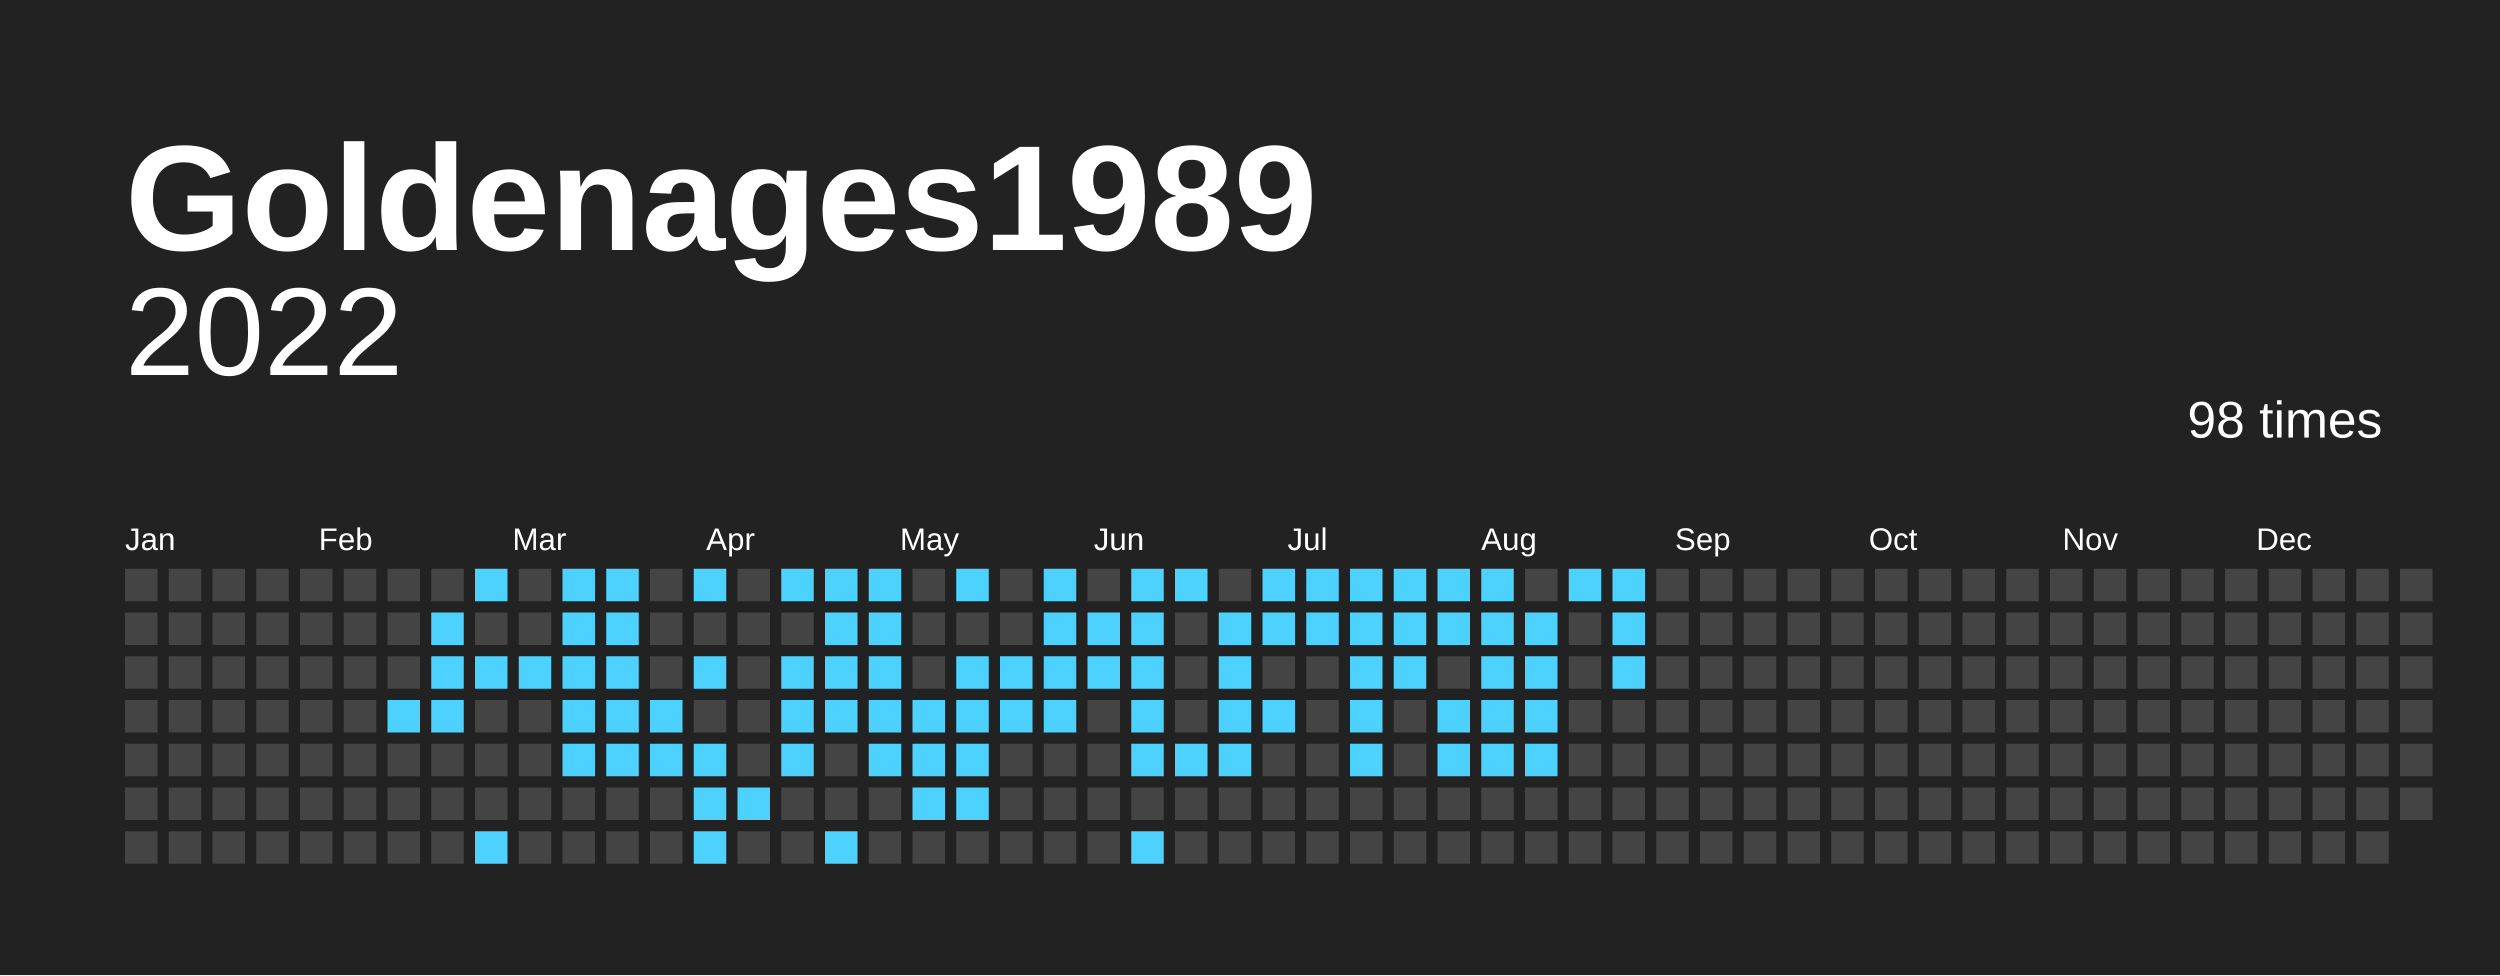
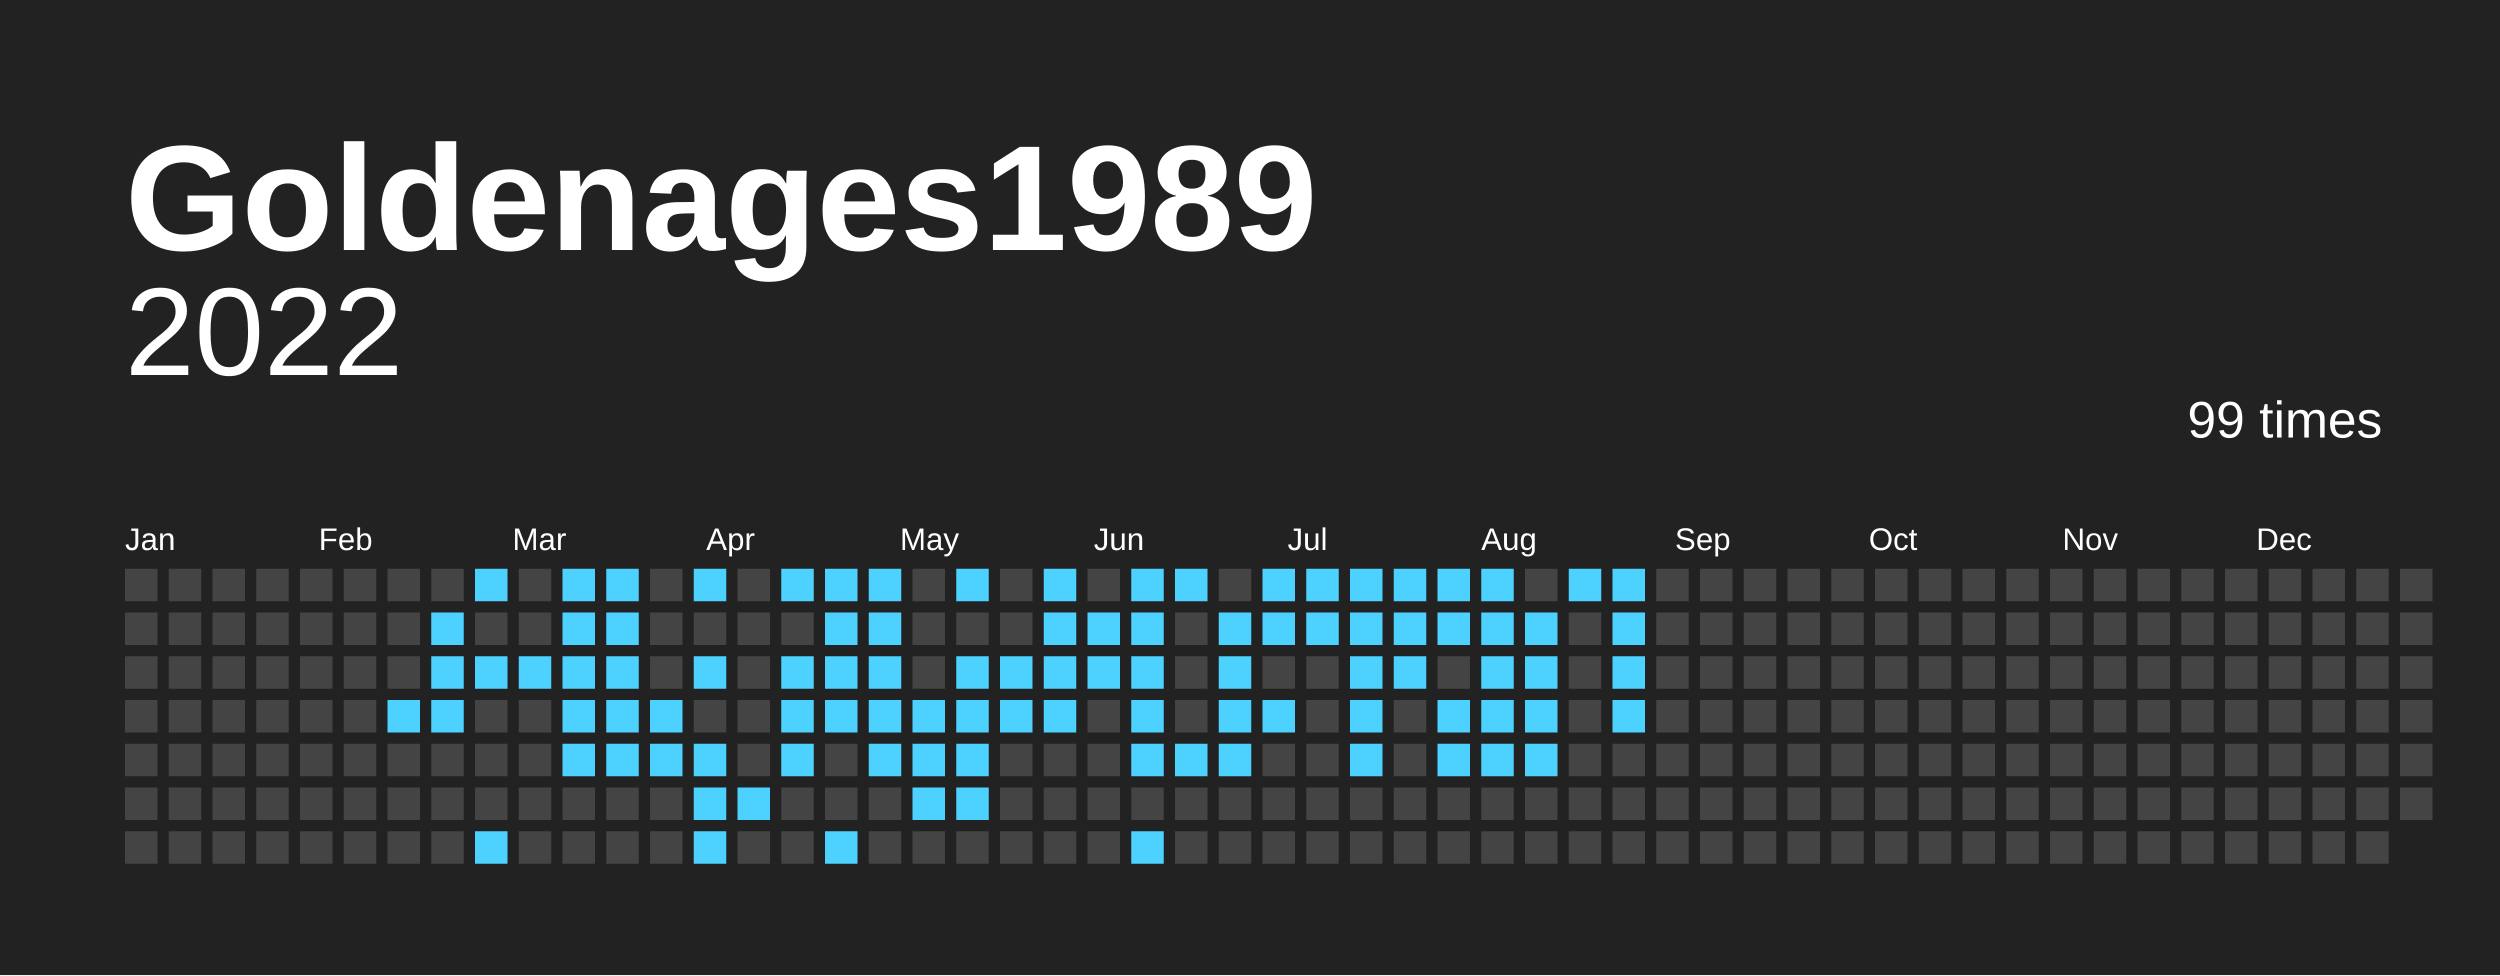
<svg xmlns="http://www.w3.org/2000/svg" baseProfile="full" height="78mm" version="1.1" viewBox="0,0,200,78" width="200mm">
  <defs />
  <rect fill="#222222" height="78" width="200" x="0" y="0" />
  <text fill="#FFFFFF" style="font-size:12px; font-family:Arial; font-weight:bold;" x="10" y="20">Goldenages1989</text>
  <text alignment-baseline="hanging" fill="#FFFFFF" style="font-size:10.0px; font-family:Arial;" x="10" y="30">2022</text>
-   <text alignment-baseline="hanging" fill="#FFFFFF" style="font-size:4.125px; font-family:Arial;" x="175" y="35">98 times</text>
+   <text alignment-baseline="hanging" fill="#FFFFFF" style="font-size:4.125px; font-family:Arial;" x="175" y="35">99 times</text>
  <text fill="#FFFFFF" style="font-size:2.5px; font-family:Arial" x="10.0" y="44">Jan</text>
  <text fill="#FFFFFF" style="font-size:2.5px; font-family:Arial" x="25.5" y="44">Feb</text>
  <text fill="#FFFFFF" style="font-size:2.5px; font-family:Arial" x="41.0" y="44">Mar</text>
  <text fill="#FFFFFF" style="font-size:2.5px; font-family:Arial" x="56.5" y="44">Apr</text>
  <text fill="#FFFFFF" style="font-size:2.5px; font-family:Arial" x="72.0" y="44">May</text>
  <text fill="#FFFFFF" style="font-size:2.5px; font-family:Arial" x="87.5" y="44">Jun</text>
  <text fill="#FFFFFF" style="font-size:2.5px; font-family:Arial" x="103.0" y="44">Jul</text>
  <text fill="#FFFFFF" style="font-size:2.5px; font-family:Arial" x="118.5" y="44">Aug</text>
  <text fill="#FFFFFF" style="font-size:2.5px; font-family:Arial" x="134.0" y="44">Sep</text>
  <text fill="#FFFFFF" style="font-size:2.5px; font-family:Arial" x="149.5" y="44">Oct</text>
  <text fill="#FFFFFF" style="font-size:2.5px; font-family:Arial" x="165.0" y="44">Nov</text>
  <text fill="#FFFFFF" style="font-size:2.5px; font-family:Arial" x="180.5" y="44">Dec</text>
  <rect fill="#444444" height="2.6" width="2.6" x="10.0" y="45.5" />
  <rect fill="#444444" height="2.6" width="2.6" x="10.0" y="49.0" />
  <rect fill="#444444" height="2.6" width="2.6" x="10.0" y="52.5" />
  <rect fill="#444444" height="2.6" width="2.6" x="10.0" y="56.0" />
  <rect fill="#444444" height="2.6" width="2.6" x="10.0" y="59.5" />
  <rect fill="#444444" height="2.6" width="2.6" x="10.0" y="63.0" />
  <rect fill="#444444" height="2.6" width="2.6" x="10.0" y="66.5" />
  <rect fill="#444444" height="2.6" width="2.6" x="13.5" y="45.5" />
  <rect fill="#444444" height="2.6" width="2.6" x="13.5" y="49.0" />
  <rect fill="#444444" height="2.6" width="2.6" x="13.5" y="52.5" />
  <rect fill="#444444" height="2.6" width="2.6" x="13.5" y="56.0" />
  <rect fill="#444444" height="2.6" width="2.6" x="13.5" y="59.5" />
  <rect fill="#444444" height="2.6" width="2.6" x="13.5" y="63.0" />
  <rect fill="#444444" height="2.6" width="2.6" x="13.5" y="66.5" />
  <rect fill="#444444" height="2.6" width="2.6" x="17.0" y="45.5" />
  <rect fill="#444444" height="2.6" width="2.6" x="17.0" y="49.0" />
  <rect fill="#444444" height="2.6" width="2.6" x="17.0" y="52.5" />
  <rect fill="#444444" height="2.6" width="2.6" x="17.0" y="56.0" />
  <rect fill="#444444" height="2.6" width="2.6" x="17.0" y="59.5" />
  <rect fill="#444444" height="2.6" width="2.6" x="17.0" y="63.0" />
  <rect fill="#444444" height="2.6" width="2.6" x="17.0" y="66.5" />
  <rect fill="#444444" height="2.6" width="2.6" x="20.5" y="45.5" />
  <rect fill="#444444" height="2.6" width="2.6" x="20.5" y="49.0" />
  <rect fill="#444444" height="2.6" width="2.6" x="20.5" y="52.5" />
  <rect fill="#444444" height="2.6" width="2.6" x="20.5" y="56.0" />
  <rect fill="#444444" height="2.6" width="2.6" x="20.5" y="59.5" />
  <rect fill="#444444" height="2.6" width="2.6" x="20.5" y="63.0" />
  <rect fill="#444444" height="2.6" width="2.6" x="20.5" y="66.5" />
  <rect fill="#444444" height="2.6" width="2.6" x="24.0" y="45.5" />
  <rect fill="#444444" height="2.6" width="2.6" x="24.0" y="49.0" />
  <rect fill="#444444" height="2.6" width="2.6" x="24.0" y="52.5" />
  <rect fill="#444444" height="2.6" width="2.6" x="24.0" y="56.0" />
  <rect fill="#444444" height="2.6" width="2.6" x="24.0" y="59.5" />
  <rect fill="#444444" height="2.6" width="2.6" x="24.0" y="63.0" />
  <rect fill="#444444" height="2.6" width="2.6" x="24.0" y="66.5" />
  <rect fill="#444444" height="2.6" width="2.6" x="27.5" y="45.5" />
  <rect fill="#444444" height="2.6" width="2.6" x="27.5" y="49.0" />
  <rect fill="#444444" height="2.6" width="2.6" x="27.5" y="52.5" />
  <rect fill="#444444" height="2.6" width="2.6" x="27.5" y="56.0" />
  <rect fill="#444444" height="2.6" width="2.6" x="27.5" y="59.5" />
  <rect fill="#444444" height="2.6" width="2.6" x="27.5" y="63.0" />
  <rect fill="#444444" height="2.6" width="2.6" x="27.5" y="66.5" />
  <rect fill="#444444" height="2.6" width="2.6" x="31.0" y="45.5" />
  <rect fill="#444444" height="2.6" width="2.6" x="31.0" y="49.0" />
  <rect fill="#444444" height="2.6" width="2.6" x="31.0" y="52.5" />
  <rect fill="#4DD2FF" height="2.6" width="2.6" x="31.0" y="56.0" />
  <rect fill="#444444" height="2.6" width="2.6" x="31.0" y="59.5" />
  <rect fill="#444444" height="2.6" width="2.6" x="31.0" y="63.0" />
  <rect fill="#444444" height="2.6" width="2.6" x="31.0" y="66.5" />
  <rect fill="#444444" height="2.6" width="2.6" x="34.5" y="45.5" />
  <rect fill="#4DD2FF" height="2.6" width="2.6" x="34.5" y="49.0" />
  <rect fill="#4DD2FF" height="2.6" width="2.6" x="34.5" y="52.5" />
  <rect fill="#4DD2FF" height="2.6" width="2.6" x="34.5" y="56.0" />
  <rect fill="#444444" height="2.6" width="2.6" x="34.5" y="59.5" />
  <rect fill="#444444" height="2.6" width="2.6" x="34.5" y="63.0" />
  <rect fill="#444444" height="2.6" width="2.6" x="34.5" y="66.5" />
  <rect fill="#4DD2FF" height="2.6" width="2.6" x="38.0" y="45.5" />
  <rect fill="#444444" height="2.6" width="2.6" x="38.0" y="49.0" />
  <rect fill="#4DD2FF" height="2.6" width="2.6" x="38.0" y="52.5" />
  <rect fill="#444444" height="2.6" width="2.6" x="38.0" y="56.0" />
  <rect fill="#444444" height="2.6" width="2.6" x="38.0" y="59.5" />
  <rect fill="#444444" height="2.6" width="2.6" x="38.0" y="63.0" />
  <rect fill="#4DD2FF" height="2.6" width="2.6" x="38.0" y="66.5" />
  <rect fill="#444444" height="2.6" width="2.6" x="41.5" y="45.5" />
  <rect fill="#444444" height="2.6" width="2.6" x="41.5" y="49.0" />
  <rect fill="#4DD2FF" height="2.6" width="2.6" x="41.5" y="52.5" />
  <rect fill="#444444" height="2.6" width="2.6" x="41.5" y="56.0" />
  <rect fill="#444444" height="2.6" width="2.6" x="41.5" y="59.5" />
  <rect fill="#444444" height="2.6" width="2.6" x="41.5" y="63.0" />
  <rect fill="#444444" height="2.6" width="2.6" x="41.5" y="66.5" />
  <rect fill="#4DD2FF" height="2.6" width="2.6" x="45.0" y="45.5" />
  <rect fill="#4DD2FF" height="2.6" width="2.6" x="45.0" y="49.0" />
  <rect fill="#4DD2FF" height="2.6" width="2.6" x="45.0" y="52.5" />
  <rect fill="#4DD2FF" height="2.6" width="2.6" x="45.0" y="56.0" />
  <rect fill="#4DD2FF" height="2.6" width="2.6" x="45.0" y="59.5" />
  <rect fill="#444444" height="2.6" width="2.6" x="45.0" y="63.0" />
  <rect fill="#444444" height="2.6" width="2.6" x="45.0" y="66.5" />
  <rect fill="#4DD2FF" height="2.6" width="2.6" x="48.5" y="45.5" />
  <rect fill="#4DD2FF" height="2.6" width="2.6" x="48.5" y="49.0" />
  <rect fill="#4DD2FF" height="2.6" width="2.6" x="48.5" y="52.5" />
  <rect fill="#4DD2FF" height="2.6" width="2.6" x="48.5" y="56.0" />
  <rect fill="#4DD2FF" height="2.6" width="2.6" x="48.5" y="59.5" />
  <rect fill="#444444" height="2.6" width="2.6" x="48.5" y="63.0" />
  <rect fill="#444444" height="2.6" width="2.6" x="48.5" y="66.5" />
  <rect fill="#444444" height="2.6" width="2.6" x="52.0" y="45.5" />
  <rect fill="#444444" height="2.6" width="2.6" x="52.0" y="49.0" />
  <rect fill="#444444" height="2.6" width="2.6" x="52.0" y="52.5" />
  <rect fill="#4DD2FF" height="2.6" width="2.6" x="52.0" y="56.0" />
  <rect fill="#4DD2FF" height="2.6" width="2.6" x="52.0" y="59.5" />
  <rect fill="#444444" height="2.6" width="2.6" x="52.0" y="63.0" />
  <rect fill="#444444" height="2.6" width="2.6" x="52.0" y="66.5" />
  <rect fill="#4DD2FF" height="2.6" width="2.6" x="55.5" y="45.5" />
  <rect fill="#444444" height="2.6" width="2.6" x="55.5" y="49.0" />
  <rect fill="#4DD2FF" height="2.6" width="2.6" x="55.5" y="52.5" />
  <rect fill="#444444" height="2.6" width="2.6" x="55.5" y="56.0" />
  <rect fill="#4DD2FF" height="2.6" width="2.6" x="55.5" y="59.5" />
  <rect fill="#4DD2FF" height="2.6" width="2.6" x="55.5" y="63.0" />
  <rect fill="#4DD2FF" height="2.6" width="2.6" x="55.5" y="66.5" />
  <rect fill="#444444" height="2.6" width="2.6" x="59.0" y="45.5" />
  <rect fill="#444444" height="2.6" width="2.6" x="59.0" y="49.0" />
  <rect fill="#444444" height="2.6" width="2.6" x="59.0" y="52.5" />
  <rect fill="#444444" height="2.6" width="2.6" x="59.0" y="56.0" />
  <rect fill="#444444" height="2.6" width="2.6" x="59.0" y="59.5" />
  <rect fill="#4DD2FF" height="2.6" width="2.6" x="59.0" y="63.0" />
  <rect fill="#444444" height="2.6" width="2.6" x="59.0" y="66.5" />
  <rect fill="#4DD2FF" height="2.6" width="2.6" x="62.5" y="45.5" />
  <rect fill="#444444" height="2.6" width="2.6" x="62.5" y="49.0" />
  <rect fill="#4DD2FF" height="2.6" width="2.6" x="62.5" y="52.5" />
  <rect fill="#4DD2FF" height="2.6" width="2.6" x="62.5" y="56.0" />
  <rect fill="#4DD2FF" height="2.6" width="2.6" x="62.5" y="59.5" />
  <rect fill="#444444" height="2.6" width="2.6" x="62.5" y="63.0" />
  <rect fill="#444444" height="2.6" width="2.6" x="62.5" y="66.5" />
  <rect fill="#4DD2FF" height="2.6" width="2.6" x="66.0" y="45.5" />
  <rect fill="#4DD2FF" height="2.6" width="2.6" x="66.0" y="49.0" />
  <rect fill="#4DD2FF" height="2.6" width="2.6" x="66.0" y="52.5" />
  <rect fill="#4DD2FF" height="2.6" width="2.6" x="66.0" y="56.0" />
  <rect fill="#444444" height="2.6" width="2.6" x="66.0" y="59.5" />
  <rect fill="#444444" height="2.6" width="2.6" x="66.0" y="63.0" />
  <rect fill="#4DD2FF" height="2.6" width="2.6" x="66.0" y="66.5" />
  <rect fill="#4DD2FF" height="2.6" width="2.6" x="69.5" y="45.5" />
  <rect fill="#4DD2FF" height="2.6" width="2.6" x="69.5" y="49.0" />
  <rect fill="#4DD2FF" height="2.6" width="2.6" x="69.5" y="52.5" />
  <rect fill="#4DD2FF" height="2.6" width="2.6" x="69.5" y="56.0" />
  <rect fill="#4DD2FF" height="2.6" width="2.6" x="69.5" y="59.5" />
  <rect fill="#444444" height="2.6" width="2.6" x="69.5" y="63.0" />
  <rect fill="#444444" height="2.6" width="2.6" x="69.5" y="66.5" />
  <rect fill="#444444" height="2.6" width="2.6" x="73.0" y="45.5" />
  <rect fill="#444444" height="2.6" width="2.6" x="73.0" y="49.0" />
  <rect fill="#444444" height="2.6" width="2.6" x="73.0" y="52.5" />
  <rect fill="#4DD2FF" height="2.6" width="2.6" x="73.0" y="56.0" />
  <rect fill="#4DD2FF" height="2.6" width="2.6" x="73.0" y="59.5" />
  <rect fill="#4DD2FF" height="2.6" width="2.6" x="73.0" y="63.0" />
  <rect fill="#444444" height="2.6" width="2.6" x="73.0" y="66.5" />
  <rect fill="#4DD2FF" height="2.6" width="2.6" x="76.5" y="45.5" />
  <rect fill="#444444" height="2.6" width="2.6" x="76.5" y="49.0" />
  <rect fill="#4DD2FF" height="2.6" width="2.6" x="76.5" y="52.5" />
  <rect fill="#4DD2FF" height="2.6" width="2.6" x="76.5" y="56.0" />
  <rect fill="#4DD2FF" height="2.6" width="2.6" x="76.5" y="59.5" />
  <rect fill="#4DD2FF" height="2.6" width="2.6" x="76.5" y="63.0" />
  <rect fill="#444444" height="2.6" width="2.6" x="76.5" y="66.5" />
  <rect fill="#444444" height="2.6" width="2.6" x="80.0" y="45.5" />
  <rect fill="#444444" height="2.6" width="2.6" x="80.0" y="49.0" />
  <rect fill="#4DD2FF" height="2.6" width="2.6" x="80.0" y="52.5" />
  <rect fill="#4DD2FF" height="2.6" width="2.6" x="80.0" y="56.0" />
  <rect fill="#444444" height="2.6" width="2.6" x="80.0" y="59.5" />
  <rect fill="#444444" height="2.6" width="2.6" x="80.0" y="63.0" />
  <rect fill="#444444" height="2.6" width="2.6" x="80.0" y="66.5" />
  <rect fill="#4DD2FF" height="2.6" width="2.6" x="83.5" y="45.5" />
  <rect fill="#4DD2FF" height="2.6" width="2.6" x="83.5" y="49.0" />
  <rect fill="#4DD2FF" height="2.6" width="2.6" x="83.5" y="52.5" />
  <rect fill="#4DD2FF" height="2.6" width="2.6" x="83.5" y="56.0" />
  <rect fill="#444444" height="2.6" width="2.6" x="83.5" y="59.5" />
  <rect fill="#444444" height="2.6" width="2.6" x="83.5" y="63.0" />
  <rect fill="#444444" height="2.6" width="2.6" x="83.5" y="66.5" />
  <rect fill="#444444" height="2.6" width="2.6" x="87.0" y="45.5" />
  <rect fill="#4DD2FF" height="2.6" width="2.6" x="87.0" y="49.0" />
  <rect fill="#4DD2FF" height="2.6" width="2.6" x="87.0" y="52.5" />
  <rect fill="#444444" height="2.6" width="2.6" x="87.0" y="56.0" />
  <rect fill="#444444" height="2.6" width="2.6" x="87.0" y="59.5" />
  <rect fill="#444444" height="2.6" width="2.6" x="87.0" y="63.0" />
  <rect fill="#444444" height="2.6" width="2.6" x="87.0" y="66.5" />
  <rect fill="#4DD2FF" height="2.6" width="2.6" x="90.5" y="45.5" />
  <rect fill="#4DD2FF" height="2.6" width="2.6" x="90.5" y="49.0" />
  <rect fill="#4DD2FF" height="2.6" width="2.6" x="90.5" y="52.5" />
  <rect fill="#4DD2FF" height="2.6" width="2.6" x="90.5" y="56.0" />
  <rect fill="#4DD2FF" height="2.6" width="2.6" x="90.5" y="59.5" />
  <rect fill="#444444" height="2.6" width="2.6" x="90.5" y="63.0" />
  <rect fill="#4DD2FF" height="2.6" width="2.6" x="90.5" y="66.5" />
  <rect fill="#4DD2FF" height="2.6" width="2.6" x="94.0" y="45.5" />
  <rect fill="#444444" height="2.6" width="2.6" x="94.0" y="49.0" />
  <rect fill="#444444" height="2.6" width="2.6" x="94.0" y="52.5" />
  <rect fill="#444444" height="2.6" width="2.6" x="94.0" y="56.0" />
  <rect fill="#4DD2FF" height="2.6" width="2.6" x="94.0" y="59.5" />
  <rect fill="#444444" height="2.6" width="2.6" x="94.0" y="63.0" />
  <rect fill="#444444" height="2.6" width="2.6" x="94.0" y="66.5" />
  <rect fill="#444444" height="2.6" width="2.6" x="97.5" y="45.5" />
  <rect fill="#4DD2FF" height="2.6" width="2.6" x="97.5" y="49.0" />
  <rect fill="#4DD2FF" height="2.6" width="2.6" x="97.5" y="52.5" />
  <rect fill="#4DD2FF" height="2.6" width="2.6" x="97.5" y="56.0" />
  <rect fill="#4DD2FF" height="2.6" width="2.6" x="97.5" y="59.5" />
  <rect fill="#444444" height="2.6" width="2.6" x="97.5" y="63.0" />
  <rect fill="#444444" height="2.6" width="2.6" x="97.5" y="66.5" />
  <rect fill="#4DD2FF" height="2.6" width="2.6" x="101.0" y="45.5" />
  <rect fill="#4DD2FF" height="2.6" width="2.6" x="101.0" y="49.0" />
  <rect fill="#444444" height="2.6" width="2.6" x="101.0" y="52.5" />
  <rect fill="#4DD2FF" height="2.6" width="2.6" x="101.0" y="56.0" />
  <rect fill="#444444" height="2.6" width="2.6" x="101.0" y="59.5" />
  <rect fill="#444444" height="2.6" width="2.6" x="101.0" y="63.0" />
  <rect fill="#444444" height="2.6" width="2.6" x="101.0" y="66.5" />
  <rect fill="#4DD2FF" height="2.6" width="2.6" x="104.5" y="45.5" />
  <rect fill="#4DD2FF" height="2.6" width="2.6" x="104.5" y="49.0" />
  <rect fill="#444444" height="2.6" width="2.6" x="104.5" y="52.5" />
  <rect fill="#444444" height="2.6" width="2.6" x="104.5" y="56.0" />
  <rect fill="#444444" height="2.6" width="2.6" x="104.5" y="59.5" />
  <rect fill="#444444" height="2.6" width="2.6" x="104.5" y="63.0" />
  <rect fill="#444444" height="2.6" width="2.6" x="104.5" y="66.5" />
  <rect fill="#4DD2FF" height="2.6" width="2.6" x="108.0" y="45.5" />
  <rect fill="#4DD2FF" height="2.6" width="2.6" x="108.0" y="49.0" />
  <rect fill="#4DD2FF" height="2.6" width="2.6" x="108.0" y="52.5" />
  <rect fill="#4DD2FF" height="2.6" width="2.6" x="108.0" y="56.0" />
  <rect fill="#4DD2FF" height="2.6" width="2.6" x="108.0" y="59.5" />
  <rect fill="#444444" height="2.6" width="2.6" x="108.0" y="63.0" />
  <rect fill="#444444" height="2.6" width="2.6" x="108.0" y="66.5" />
  <rect fill="#4DD2FF" height="2.6" width="2.6" x="111.5" y="45.5" />
  <rect fill="#4DD2FF" height="2.6" width="2.6" x="111.5" y="49.0" />
  <rect fill="#4DD2FF" height="2.6" width="2.6" x="111.5" y="52.5" />
  <rect fill="#444444" height="2.6" width="2.6" x="111.5" y="56.0" />
  <rect fill="#444444" height="2.6" width="2.6" x="111.5" y="59.5" />
  <rect fill="#444444" height="2.6" width="2.6" x="111.5" y="63.0" />
  <rect fill="#444444" height="2.6" width="2.6" x="111.5" y="66.5" />
  <rect fill="#4DD2FF" height="2.6" width="2.6" x="115.0" y="45.5" />
  <rect fill="#4DD2FF" height="2.6" width="2.6" x="115.0" y="49.0" />
  <rect fill="#444444" height="2.6" width="2.6" x="115.0" y="52.5" />
  <rect fill="#4DD2FF" height="2.6" width="2.6" x="115.0" y="56.0" />
  <rect fill="#4DD2FF" height="2.6" width="2.6" x="115.0" y="59.5" />
  <rect fill="#444444" height="2.6" width="2.6" x="115.0" y="63.0" />
  <rect fill="#444444" height="2.6" width="2.6" x="115.0" y="66.5" />
  <rect fill="#4DD2FF" height="2.6" width="2.6" x="118.5" y="45.5" />
  <rect fill="#4DD2FF" height="2.6" width="2.6" x="118.5" y="49.0" />
  <rect fill="#4DD2FF" height="2.6" width="2.6" x="118.5" y="52.5" />
  <rect fill="#4DD2FF" height="2.6" width="2.6" x="118.5" y="56.0" />
  <rect fill="#4DD2FF" height="2.6" width="2.6" x="118.5" y="59.5" />
  <rect fill="#444444" height="2.6" width="2.6" x="118.5" y="63.0" />
  <rect fill="#444444" height="2.6" width="2.6" x="118.5" y="66.5" />
  <rect fill="#444444" height="2.6" width="2.6" x="122.0" y="45.5" />
  <rect fill="#4DD2FF" height="2.6" width="2.6" x="122.0" y="49.0" />
  <rect fill="#4DD2FF" height="2.6" width="2.6" x="122.0" y="52.5" />
  <rect fill="#4DD2FF" height="2.6" width="2.6" x="122.0" y="56.0" />
  <rect fill="#4DD2FF" height="2.6" width="2.6" x="122.0" y="59.5" />
  <rect fill="#444444" height="2.6" width="2.6" x="122.0" y="63.0" />
  <rect fill="#444444" height="2.6" width="2.6" x="122.0" y="66.5" />
  <rect fill="#4DD2FF" height="2.6" width="2.6" x="125.5" y="45.5" />
  <rect fill="#444444" height="2.6" width="2.6" x="125.5" y="49.0" />
  <rect fill="#444444" height="2.6" width="2.6" x="125.5" y="52.5" />
  <rect fill="#444444" height="2.6" width="2.6" x="125.5" y="56.0" />
  <rect fill="#444444" height="2.6" width="2.6" x="125.5" y="59.5" />
  <rect fill="#444444" height="2.6" width="2.6" x="125.5" y="63.0" />
  <rect fill="#444444" height="2.6" width="2.6" x="125.5" y="66.5" />
  <rect fill="#4DD2FF" height="2.6" width="2.6" x="129.0" y="45.5" />
  <rect fill="#4DD2FF" height="2.6" width="2.6" x="129.0" y="49.0" />
  <rect fill="#4DD2FF" height="2.6" width="2.6" x="129.0" y="52.5" />
-   <rect fill="#444444" height="2.6" width="2.6" x="129.0" y="56.0" />
+   <rect fill="#4DD2FF" height="2.6" width="2.6" x="129.0" y="56.0" />
  <rect fill="#444444" height="2.6" width="2.6" x="129.0" y="59.5" />
  <rect fill="#444444" height="2.6" width="2.6" x="129.0" y="63.0" />
  <rect fill="#444444" height="2.6" width="2.6" x="129.0" y="66.5" />
  <rect fill="#444444" height="2.6" width="2.6" x="132.5" y="45.5" />
  <rect fill="#444444" height="2.6" width="2.6" x="132.5" y="49.0" />
  <rect fill="#444444" height="2.6" width="2.6" x="132.5" y="52.5" />
  <rect fill="#444444" height="2.6" width="2.6" x="132.5" y="56.0" />
  <rect fill="#444444" height="2.6" width="2.6" x="132.5" y="59.5" />
  <rect fill="#444444" height="2.6" width="2.6" x="132.5" y="63.0" />
  <rect fill="#444444" height="2.6" width="2.6" x="132.5" y="66.5" />
  <rect fill="#444444" height="2.6" width="2.6" x="136.0" y="45.5" />
  <rect fill="#444444" height="2.6" width="2.6" x="136.0" y="49.0" />
  <rect fill="#444444" height="2.6" width="2.6" x="136.0" y="52.5" />
  <rect fill="#444444" height="2.6" width="2.6" x="136.0" y="56.0" />
  <rect fill="#444444" height="2.6" width="2.6" x="136.0" y="59.5" />
  <rect fill="#444444" height="2.6" width="2.6" x="136.0" y="63.0" />
  <rect fill="#444444" height="2.6" width="2.6" x="136.0" y="66.5" />
  <rect fill="#444444" height="2.6" width="2.6" x="139.5" y="45.5" />
  <rect fill="#444444" height="2.6" width="2.6" x="139.5" y="49.0" />
  <rect fill="#444444" height="2.6" width="2.6" x="139.5" y="52.5" />
  <rect fill="#444444" height="2.6" width="2.6" x="139.5" y="56.0" />
  <rect fill="#444444" height="2.6" width="2.6" x="139.5" y="59.5" />
  <rect fill="#444444" height="2.6" width="2.6" x="139.5" y="63.0" />
  <rect fill="#444444" height="2.6" width="2.6" x="139.5" y="66.5" />
  <rect fill="#444444" height="2.6" width="2.6" x="143.0" y="45.5" />
  <rect fill="#444444" height="2.6" width="2.6" x="143.0" y="49.0" />
  <rect fill="#444444" height="2.6" width="2.6" x="143.0" y="52.5" />
  <rect fill="#444444" height="2.6" width="2.6" x="143.0" y="56.0" />
  <rect fill="#444444" height="2.6" width="2.6" x="143.0" y="59.5" />
  <rect fill="#444444" height="2.6" width="2.6" x="143.0" y="63.0" />
  <rect fill="#444444" height="2.6" width="2.6" x="143.0" y="66.5" />
  <rect fill="#444444" height="2.6" width="2.6" x="146.5" y="45.5" />
  <rect fill="#444444" height="2.6" width="2.6" x="146.5" y="49.0" />
  <rect fill="#444444" height="2.6" width="2.6" x="146.5" y="52.5" />
  <rect fill="#444444" height="2.6" width="2.6" x="146.5" y="56.0" />
  <rect fill="#444444" height="2.6" width="2.6" x="146.5" y="59.5" />
  <rect fill="#444444" height="2.6" width="2.6" x="146.5" y="63.0" />
  <rect fill="#444444" height="2.6" width="2.6" x="146.5" y="66.5" />
  <rect fill="#444444" height="2.6" width="2.6" x="150.0" y="45.5" />
  <rect fill="#444444" height="2.6" width="2.6" x="150.0" y="49.0" />
  <rect fill="#444444" height="2.6" width="2.6" x="150.0" y="52.5" />
  <rect fill="#444444" height="2.6" width="2.6" x="150.0" y="56.0" />
  <rect fill="#444444" height="2.6" width="2.6" x="150.0" y="59.5" />
  <rect fill="#444444" height="2.6" width="2.6" x="150.0" y="63.0" />
  <rect fill="#444444" height="2.6" width="2.6" x="150.0" y="66.5" />
  <rect fill="#444444" height="2.6" width="2.6" x="153.5" y="45.5" />
  <rect fill="#444444" height="2.6" width="2.6" x="153.5" y="49.0" />
  <rect fill="#444444" height="2.6" width="2.6" x="153.5" y="52.5" />
  <rect fill="#444444" height="2.6" width="2.6" x="153.5" y="56.0" />
  <rect fill="#444444" height="2.6" width="2.6" x="153.5" y="59.5" />
  <rect fill="#444444" height="2.6" width="2.6" x="153.5" y="63.0" />
  <rect fill="#444444" height="2.6" width="2.6" x="153.5" y="66.5" />
  <rect fill="#444444" height="2.6" width="2.6" x="157.0" y="45.5" />
  <rect fill="#444444" height="2.6" width="2.6" x="157.0" y="49.0" />
  <rect fill="#444444" height="2.6" width="2.6" x="157.0" y="52.5" />
  <rect fill="#444444" height="2.6" width="2.6" x="157.0" y="56.0" />
  <rect fill="#444444" height="2.6" width="2.6" x="157.0" y="59.5" />
  <rect fill="#444444" height="2.6" width="2.6" x="157.0" y="63.0" />
  <rect fill="#444444" height="2.6" width="2.6" x="157.0" y="66.5" />
  <rect fill="#444444" height="2.6" width="2.6" x="160.5" y="45.5" />
  <rect fill="#444444" height="2.6" width="2.6" x="160.5" y="49.0" />
  <rect fill="#444444" height="2.6" width="2.6" x="160.5" y="52.5" />
  <rect fill="#444444" height="2.6" width="2.6" x="160.5" y="56.0" />
  <rect fill="#444444" height="2.6" width="2.6" x="160.5" y="59.5" />
  <rect fill="#444444" height="2.6" width="2.6" x="160.5" y="63.0" />
  <rect fill="#444444" height="2.6" width="2.6" x="160.5" y="66.5" />
  <rect fill="#444444" height="2.6" width="2.6" x="164.0" y="45.5" />
  <rect fill="#444444" height="2.6" width="2.6" x="164.0" y="49.0" />
  <rect fill="#444444" height="2.6" width="2.6" x="164.0" y="52.5" />
  <rect fill="#444444" height="2.6" width="2.6" x="164.0" y="56.0" />
  <rect fill="#444444" height="2.6" width="2.6" x="164.0" y="59.5" />
  <rect fill="#444444" height="2.6" width="2.6" x="164.0" y="63.0" />
  <rect fill="#444444" height="2.6" width="2.6" x="164.0" y="66.5" />
  <rect fill="#444444" height="2.6" width="2.6" x="167.5" y="45.5" />
  <rect fill="#444444" height="2.6" width="2.6" x="167.5" y="49.0" />
  <rect fill="#444444" height="2.6" width="2.6" x="167.5" y="52.5" />
  <rect fill="#444444" height="2.6" width="2.6" x="167.5" y="56.0" />
  <rect fill="#444444" height="2.6" width="2.6" x="167.5" y="59.5" />
  <rect fill="#444444" height="2.6" width="2.6" x="167.5" y="63.0" />
  <rect fill="#444444" height="2.6" width="2.6" x="167.5" y="66.5" />
  <rect fill="#444444" height="2.6" width="2.6" x="171.0" y="45.5" />
  <rect fill="#444444" height="2.6" width="2.6" x="171.0" y="49.0" />
  <rect fill="#444444" height="2.6" width="2.6" x="171.0" y="52.5" />
  <rect fill="#444444" height="2.6" width="2.6" x="171.0" y="56.0" />
  <rect fill="#444444" height="2.6" width="2.6" x="171.0" y="59.5" />
  <rect fill="#444444" height="2.6" width="2.6" x="171.0" y="63.0" />
  <rect fill="#444444" height="2.6" width="2.6" x="171.0" y="66.5" />
  <rect fill="#444444" height="2.6" width="2.6" x="174.5" y="45.5" />
  <rect fill="#444444" height="2.6" width="2.6" x="174.5" y="49.0" />
  <rect fill="#444444" height="2.6" width="2.6" x="174.5" y="52.5" />
  <rect fill="#444444" height="2.6" width="2.6" x="174.5" y="56.0" />
  <rect fill="#444444" height="2.6" width="2.6" x="174.5" y="59.5" />
  <rect fill="#444444" height="2.6" width="2.6" x="174.5" y="63.0" />
  <rect fill="#444444" height="2.6" width="2.6" x="174.5" y="66.5" />
  <rect fill="#444444" height="2.6" width="2.6" x="178.0" y="45.5" />
  <rect fill="#444444" height="2.6" width="2.6" x="178.0" y="49.0" />
  <rect fill="#444444" height="2.6" width="2.6" x="178.0" y="52.5" />
  <rect fill="#444444" height="2.6" width="2.6" x="178.0" y="56.0" />
  <rect fill="#444444" height="2.6" width="2.6" x="178.0" y="59.5" />
  <rect fill="#444444" height="2.6" width="2.6" x="178.0" y="63.0" />
  <rect fill="#444444" height="2.6" width="2.6" x="178.0" y="66.5" />
  <rect fill="#444444" height="2.6" width="2.6" x="181.5" y="45.5" />
  <rect fill="#444444" height="2.6" width="2.6" x="181.5" y="49.0" />
  <rect fill="#444444" height="2.6" width="2.6" x="181.5" y="52.5" />
  <rect fill="#444444" height="2.6" width="2.6" x="181.5" y="56.0" />
  <rect fill="#444444" height="2.6" width="2.6" x="181.5" y="59.5" />
  <rect fill="#444444" height="2.6" width="2.6" x="181.5" y="63.0" />
  <rect fill="#444444" height="2.6" width="2.6" x="181.5" y="66.5" />
  <rect fill="#444444" height="2.6" width="2.6" x="185.0" y="45.5" />
  <rect fill="#444444" height="2.6" width="2.6" x="185.0" y="49.0" />
  <rect fill="#444444" height="2.6" width="2.6" x="185.0" y="52.5" />
  <rect fill="#444444" height="2.6" width="2.6" x="185.0" y="56.0" />
  <rect fill="#444444" height="2.6" width="2.6" x="185.0" y="59.5" />
  <rect fill="#444444" height="2.6" width="2.6" x="185.0" y="63.0" />
  <rect fill="#444444" height="2.6" width="2.6" x="185.0" y="66.5" />
  <rect fill="#444444" height="2.6" width="2.6" x="188.5" y="45.5" />
  <rect fill="#444444" height="2.6" width="2.6" x="188.5" y="49.0" />
  <rect fill="#444444" height="2.6" width="2.6" x="188.5" y="52.5" />
  <rect fill="#444444" height="2.6" width="2.6" x="188.5" y="56.0" />
  <rect fill="#444444" height="2.6" width="2.6" x="188.5" y="59.5" />
  <rect fill="#444444" height="2.6" width="2.6" x="188.5" y="63.0" />
  <rect fill="#444444" height="2.6" width="2.6" x="188.5" y="66.5" />
  <rect fill="#444444" height="2.6" width="2.6" x="192.0" y="45.5" />
  <rect fill="#444444" height="2.6" width="2.6" x="192.0" y="49.0" />
  <rect fill="#444444" height="2.6" width="2.6" x="192.0" y="52.5" />
  <rect fill="#444444" height="2.6" width="2.6" x="192.0" y="56.0" />
  <rect fill="#444444" height="2.6" width="2.6" x="192.0" y="59.5" />
  <rect fill="#444444" height="2.6" width="2.6" x="192.0" y="63.0" />
</svg>
